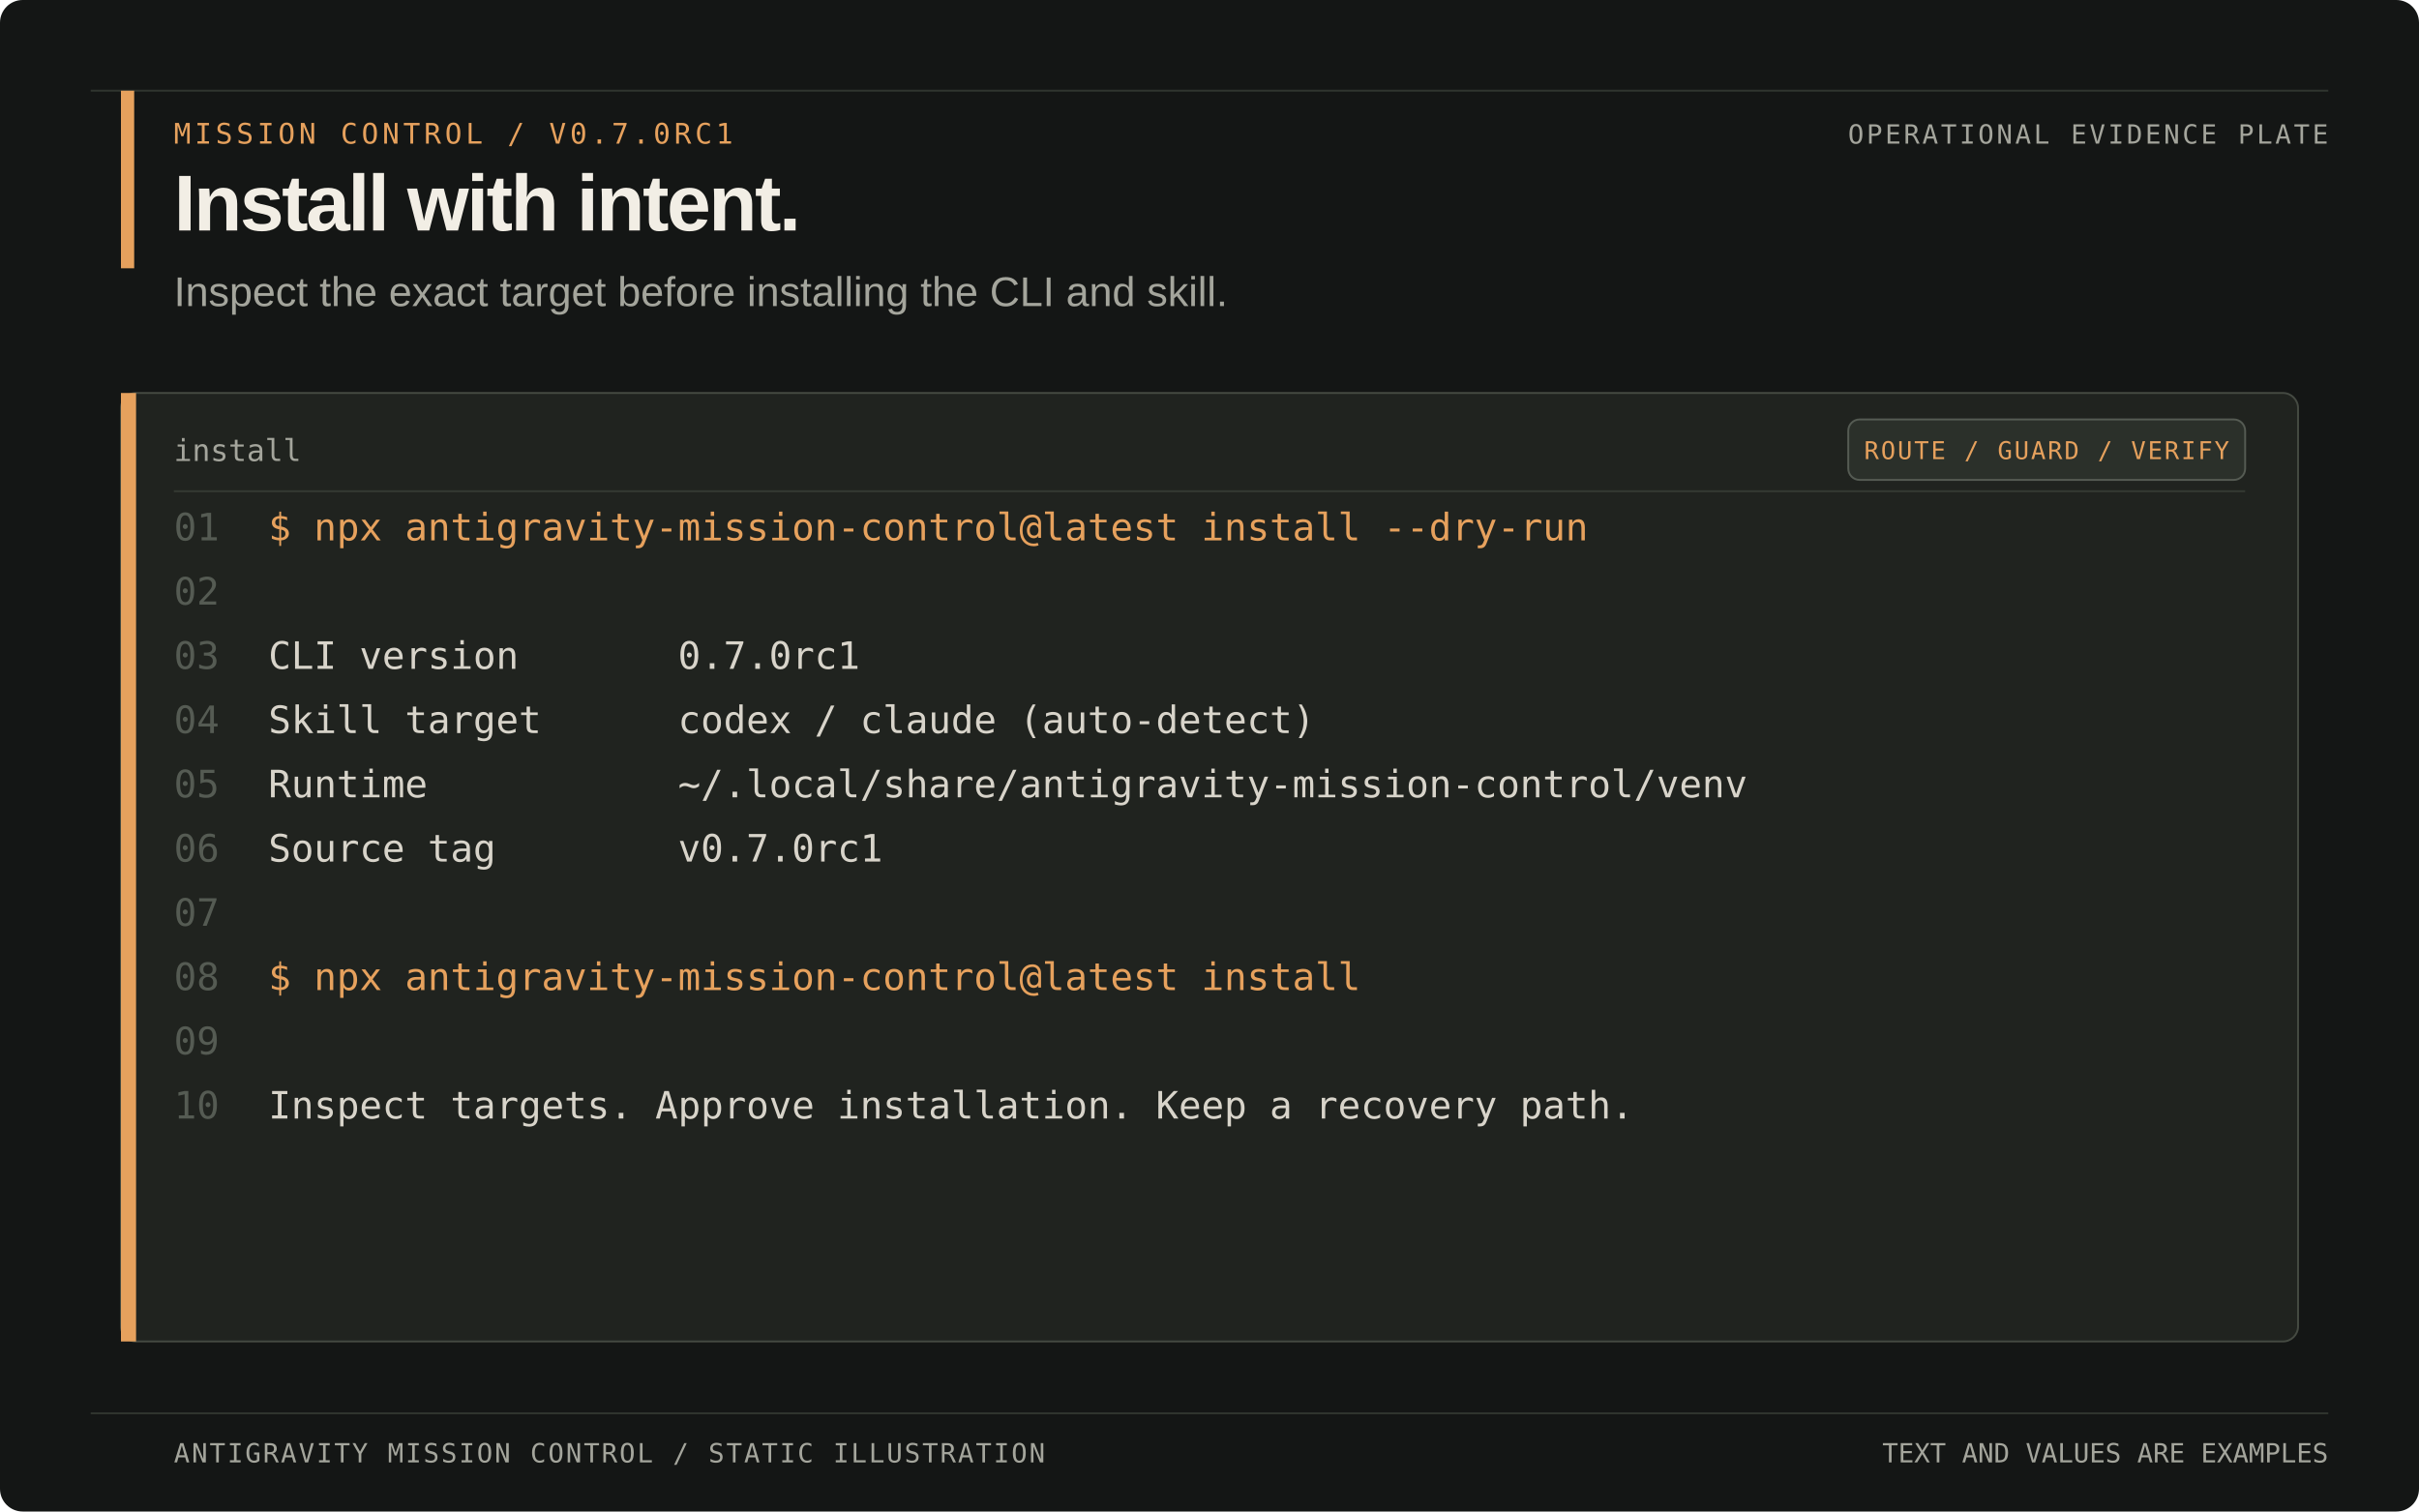
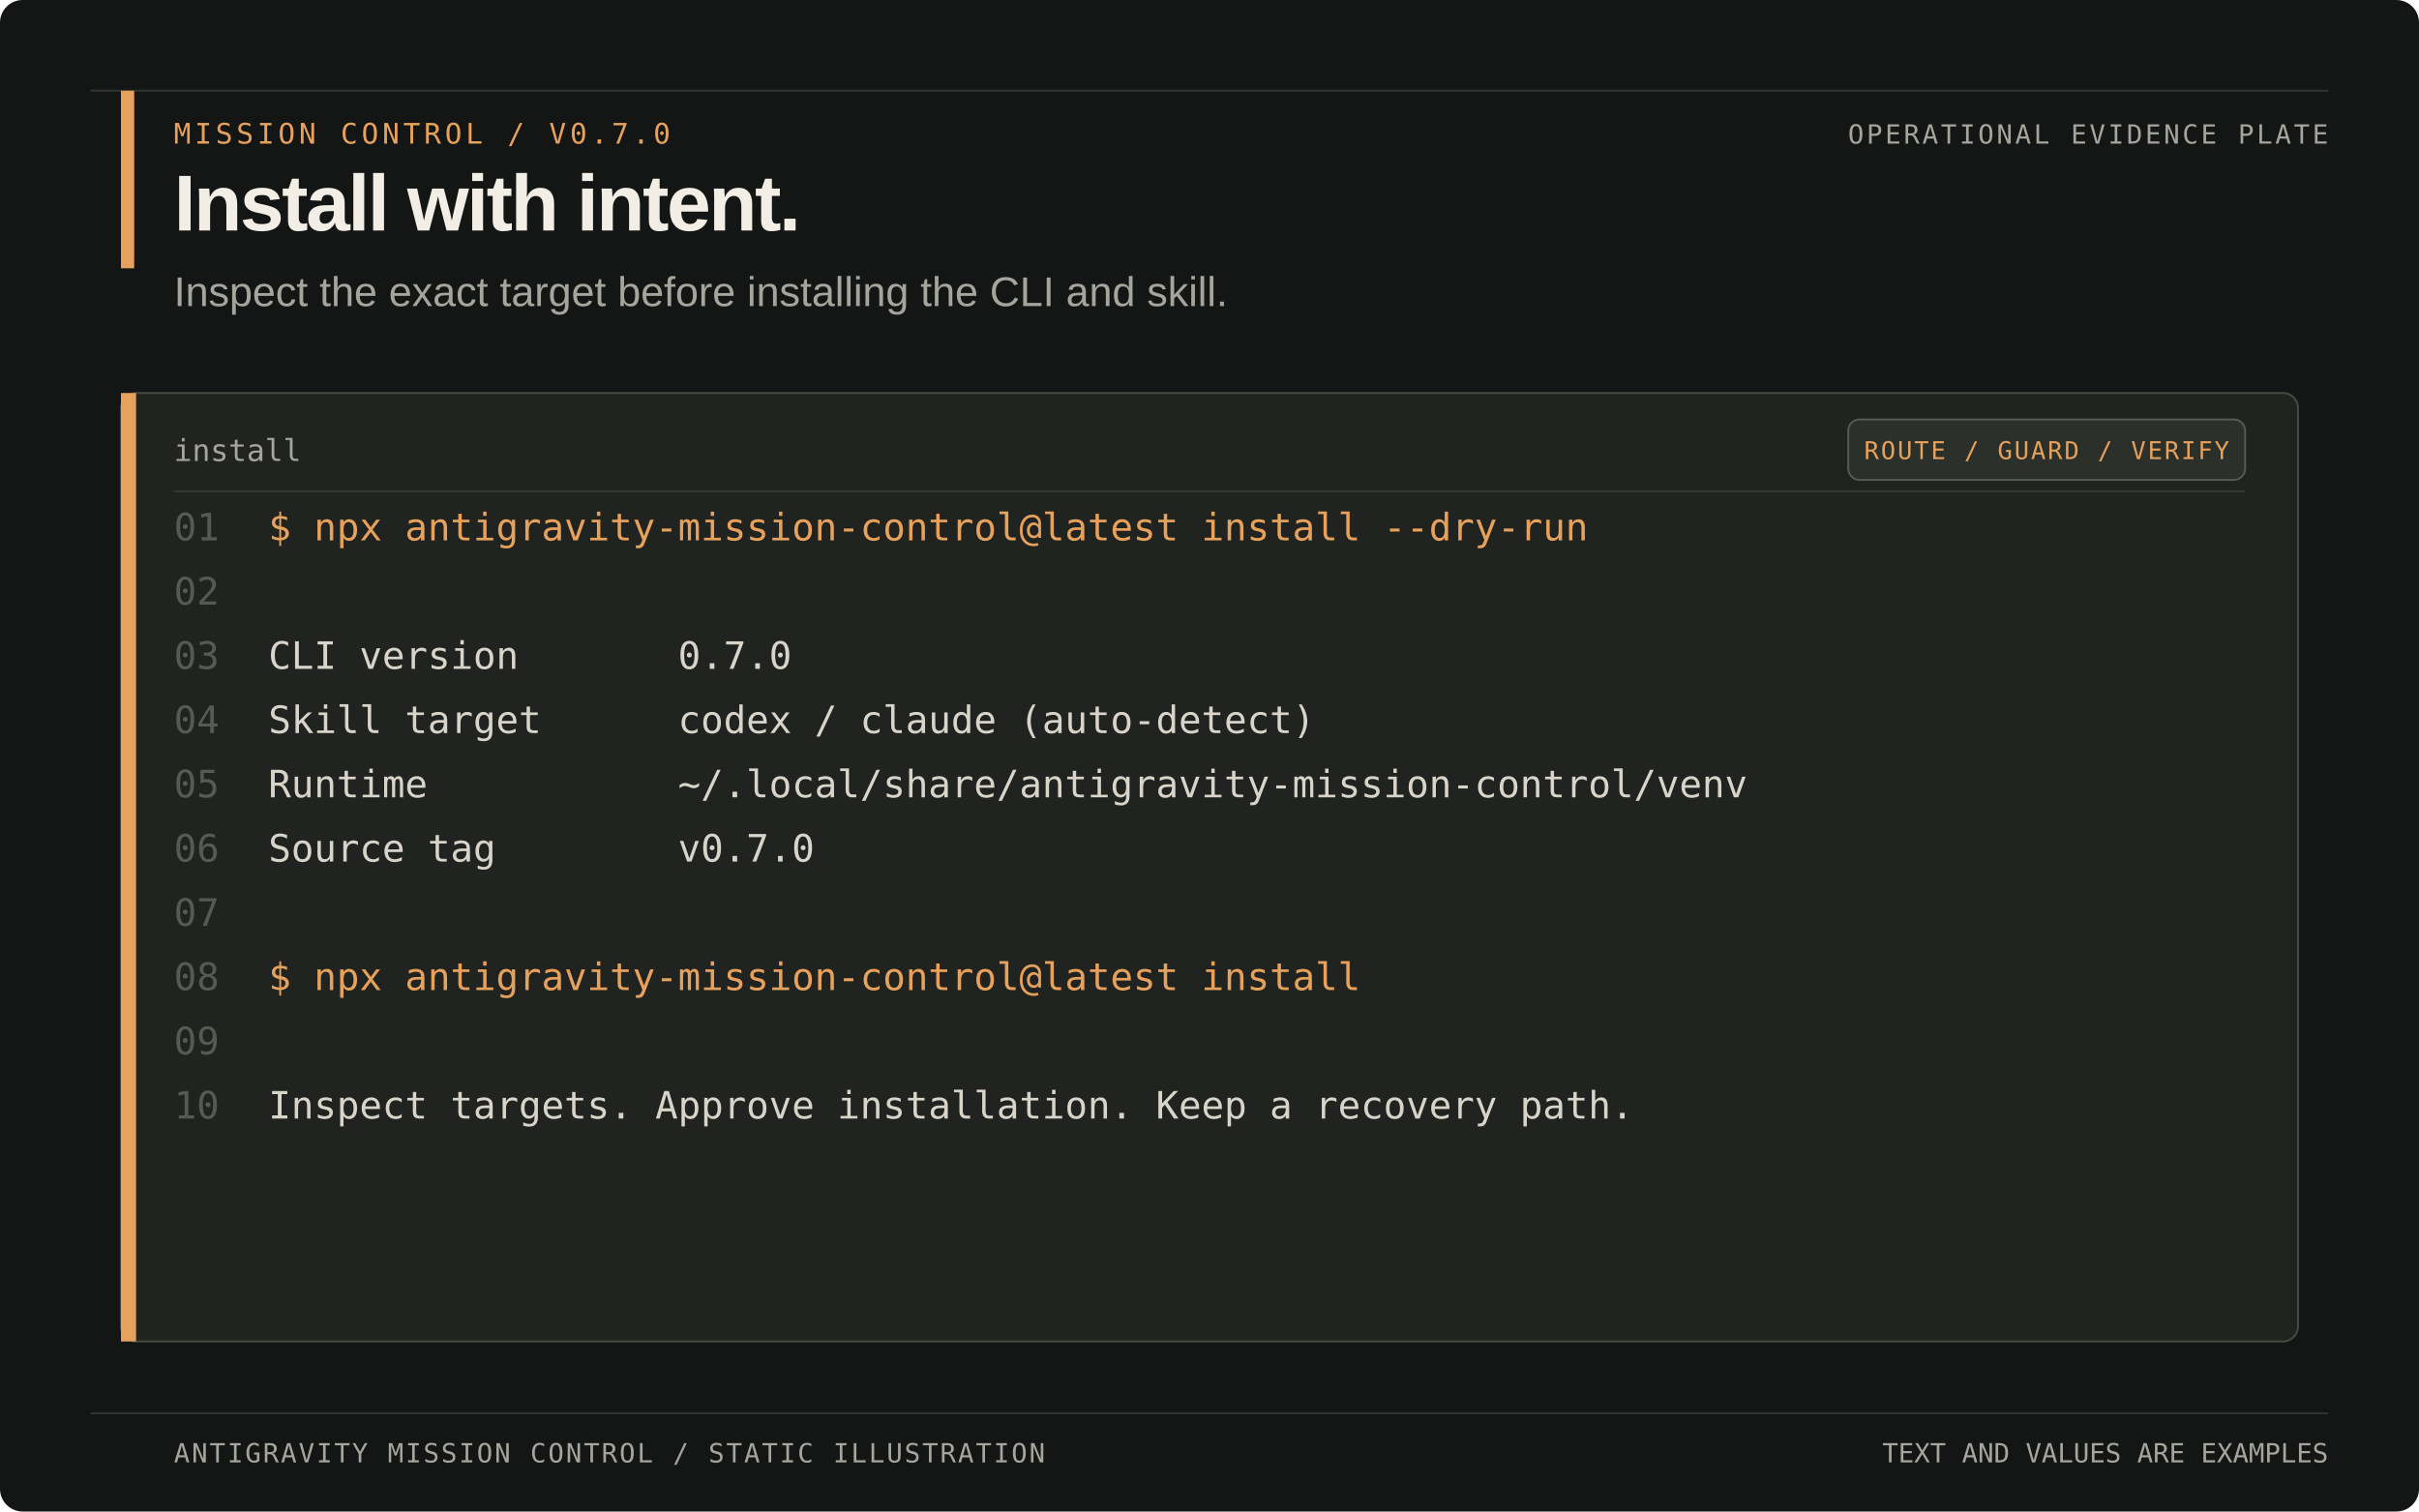
<svg xmlns="http://www.w3.org/2000/svg" width="1280" height="800" viewBox="0 0 1280 800" role="img" aria-labelledby="title desc">
  <rect width="1280" height="800" rx="12" fill="#141615" />
  <path d="M48 48H1232M48 748H1232" stroke="#30352f" />
  <rect x="64" y="48" width="7" height="94" fill="#e6a15d" />
-   <text x="92" y="76" font-family="Menlo, Consolas, monospace" font-size="15" letter-spacing="2" fill="#e6a15d">MISSION CONTROL  /  V0.7.0RC1</text>
+   <text x="92" y="76" font-family="Menlo, Consolas, monospace" font-size="15" letter-spacing="2" fill="#e6a15d">MISSION CONTROL  /  V0.7.0</text>
  <text x="92" y="122" font-family="Arial, Helvetica, sans-serif" font-size="42" font-weight="700" letter-spacing="-1.2" fill="#f2eee5">Install with intent.</text>
  <text x="92" y="162" font-family="Arial, Helvetica, sans-serif" font-size="22" fill="#a4a59c">Inspect the exact target before installing the CLI and skill.</text>
  <text x="1232" y="76" text-anchor="end" font-family="Menlo, Consolas, monospace" font-size="14" letter-spacing="1.4" fill="#a4a59c">OPERATIONAL EVIDENCE PLATE</text>
  <rect x="64" y="208" width="1152" height="502" rx="8" fill="#20231f" stroke="#454a42" />
  <rect x="64" y="208" width="8" height="502" fill="#e6a15d" />
  <text x="92" y="244" font-family="Menlo, Consolas, monospace" font-size="16" fill="#a4a59c">install</text>
  <rect x="978" y="222" width="210" height="32" rx="6" fill="#2b302a" stroke="#555b53" />
  <text x="1083" y="243" text-anchor="middle" font-family="Menlo, Consolas, monospace" font-size="13" letter-spacing="1" fill="#e6a15d">ROUTE / GUARD / VERIFY</text>
  <path d="M92 260H1188" stroke="#343a33" />
  <g xml:space="preserve" font-family="Menlo, Consolas, monospace" font-size="20">
    <text x="92" y="286" fill="#555b53">01</text>
    <text x="142" y="286" fill="#e6a15d">$ npx antigravity-mission-control@latest install --dry-run</text>
    <text x="92" y="320" fill="#555b53">02</text>
    <text x="142" y="320" fill="#d8d4ca" />
    <text x="92" y="354" fill="#555b53">03</text>
-     <text x="142" y="354" fill="#d8d4ca">CLI version       0.7.0rc1</text>
+     <text x="142" y="354" fill="#d8d4ca">CLI version       0.7.0</text>
    <text x="92" y="388" fill="#555b53">04</text>
    <text x="142" y="388" fill="#d8d4ca">Skill target      codex / claude (auto-detect)</text>
    <text x="92" y="422" fill="#555b53">05</text>
    <text x="142" y="422" fill="#d8d4ca">Runtime           ~/.local/share/antigravity-mission-control/venv</text>
    <text x="92" y="456" fill="#555b53">06</text>
-     <text x="142" y="456" fill="#d8d4ca">Source tag        v0.7.0rc1</text>
+     <text x="142" y="456" fill="#d8d4ca">Source tag        v0.7.0</text>
    <text x="92" y="490" fill="#555b53">07</text>
    <text x="142" y="490" fill="#d8d4ca" />
    <text x="92" y="524" fill="#555b53">08</text>
    <text x="142" y="524" fill="#e6a15d">$ npx antigravity-mission-control@latest install</text>
    <text x="92" y="558" fill="#555b53">09</text>
    <text x="142" y="558" fill="#d8d4ca" />
    <text x="92" y="592" fill="#555b53">10</text>
    <text x="142" y="592" fill="#d8d4ca">Inspect targets. Approve installation. Keep a recovery path.</text>
  </g>
  <text x="92" y="774" font-family="Menlo, Consolas, monospace" font-size="14" letter-spacing="1" fill="#a4a59c">ANTIGRAVITY MISSION CONTROL  /  STATIC ILLUSTRATION</text>
  <text x="1232" y="774" text-anchor="end" font-family="Menlo, Consolas, monospace" font-size="14" fill="#a4a59c">TEXT AND VALUES ARE EXAMPLES</text>
</svg>
